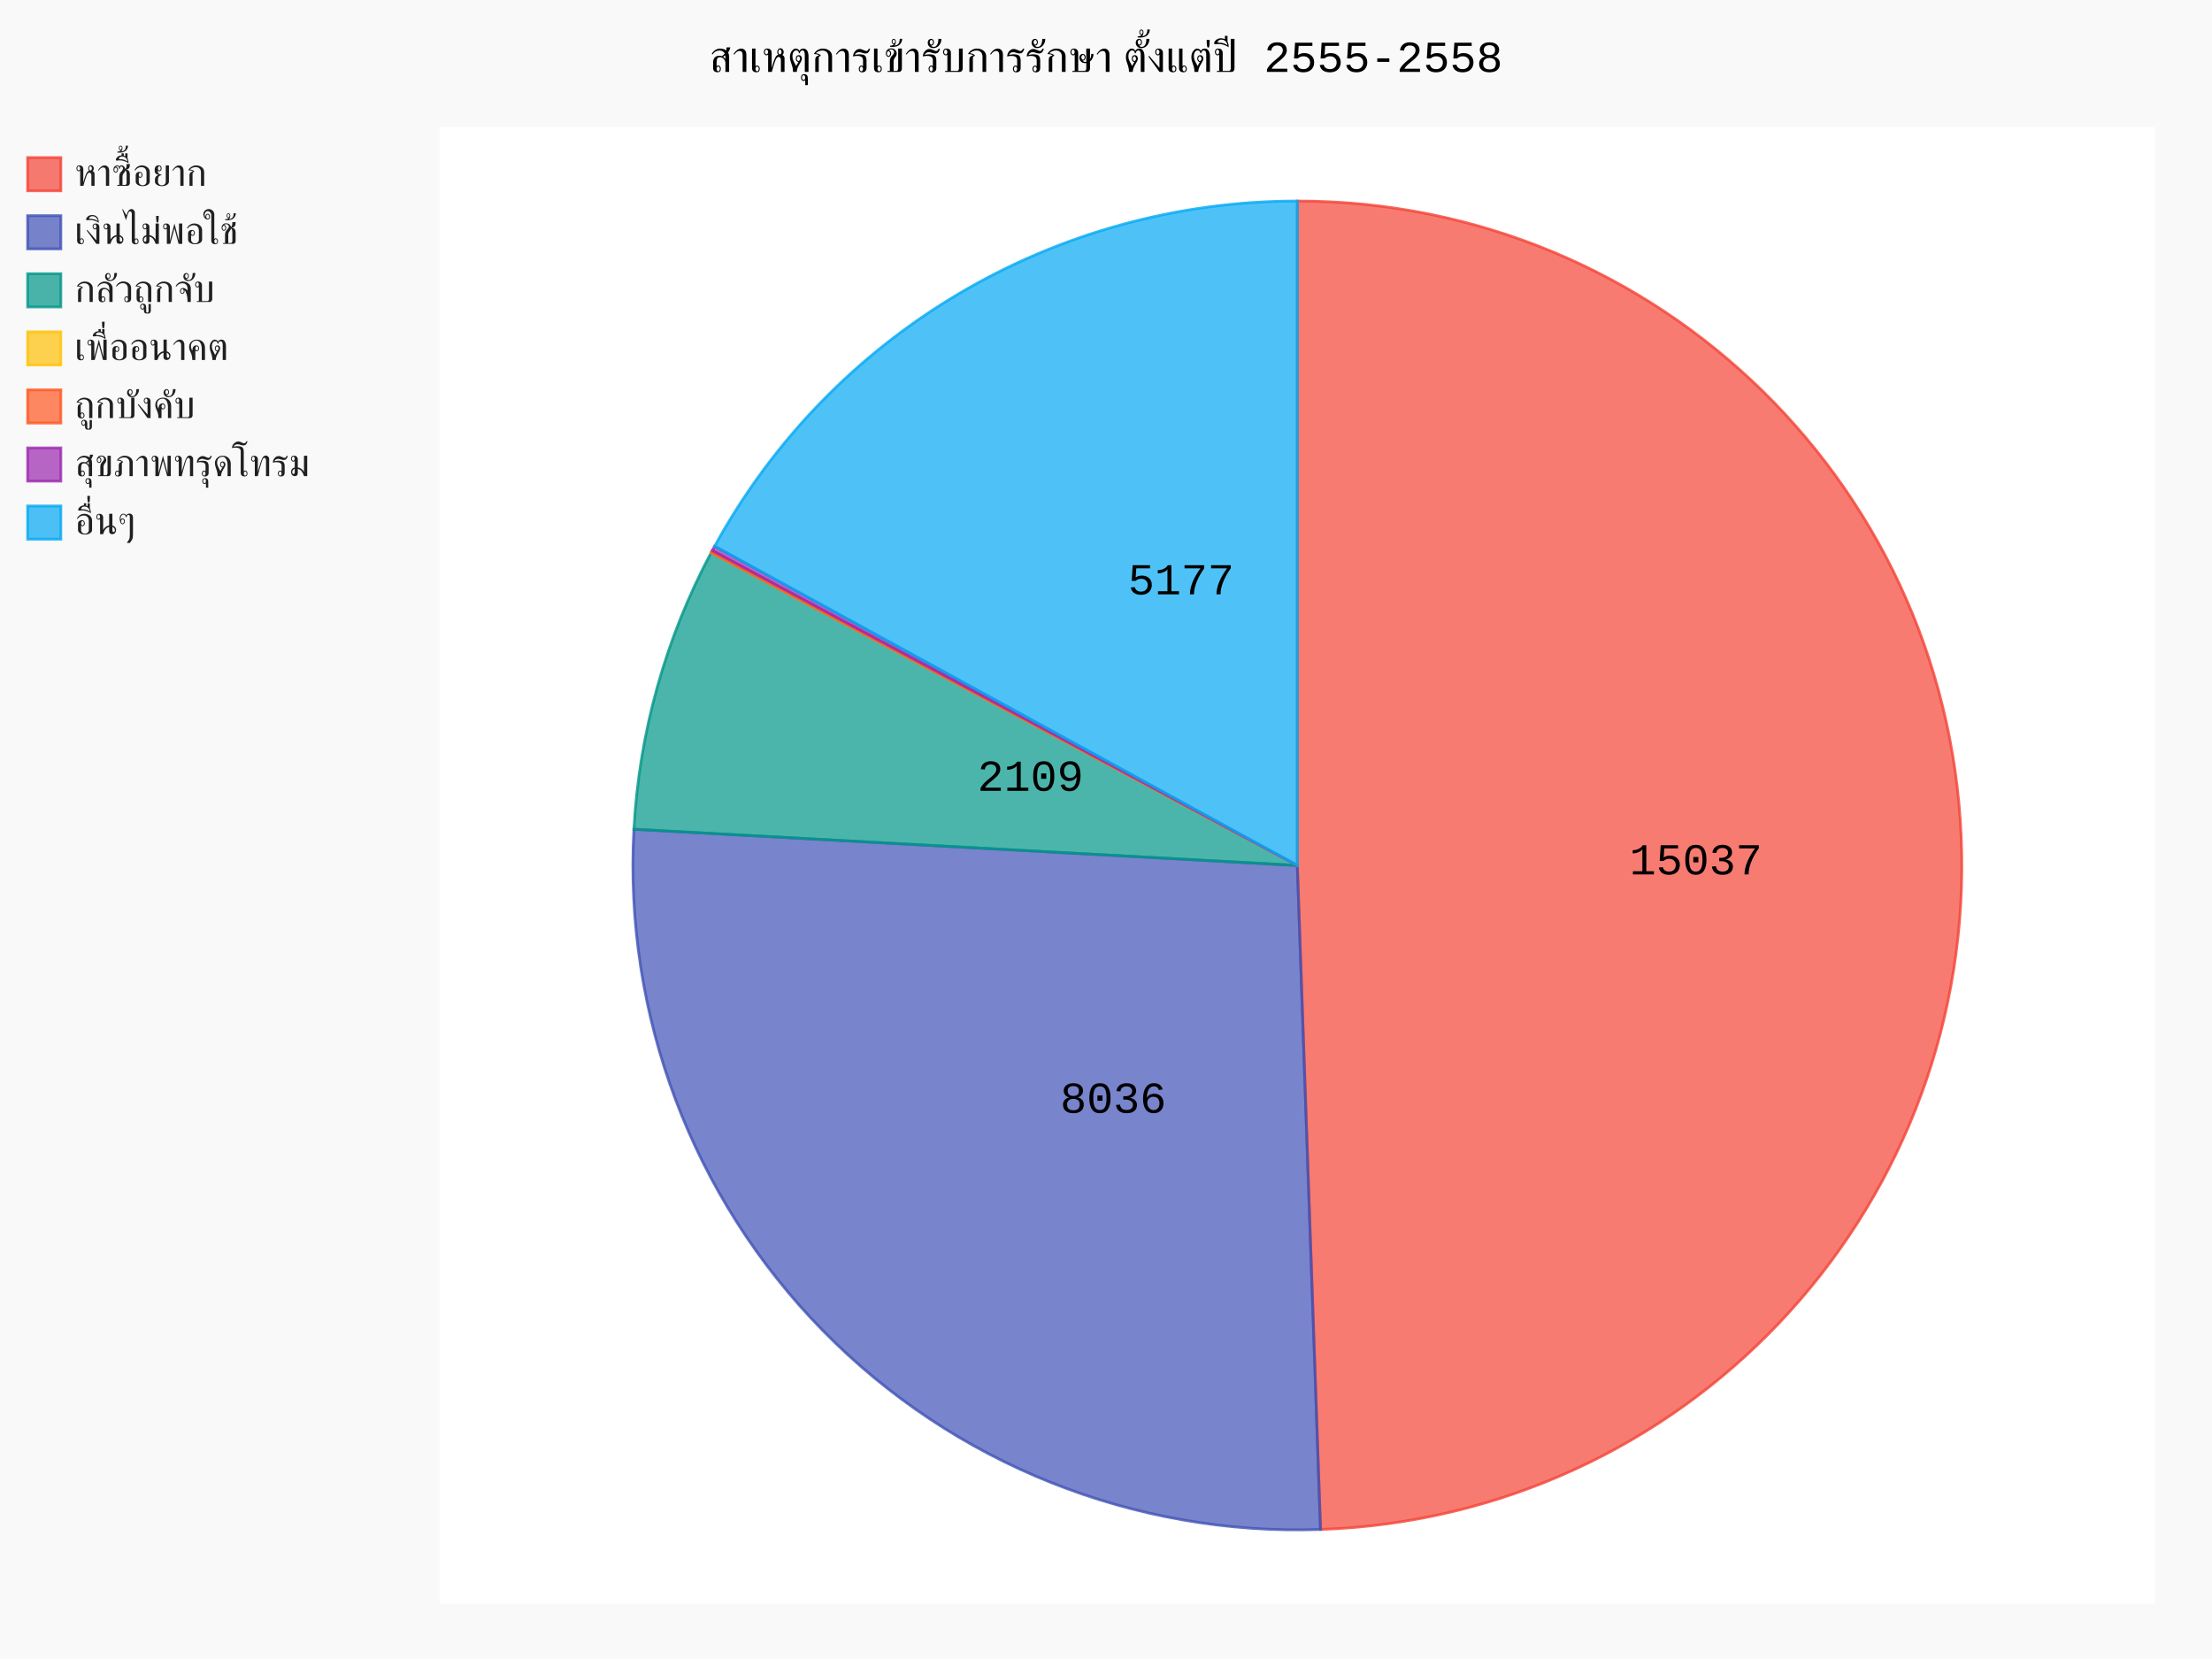
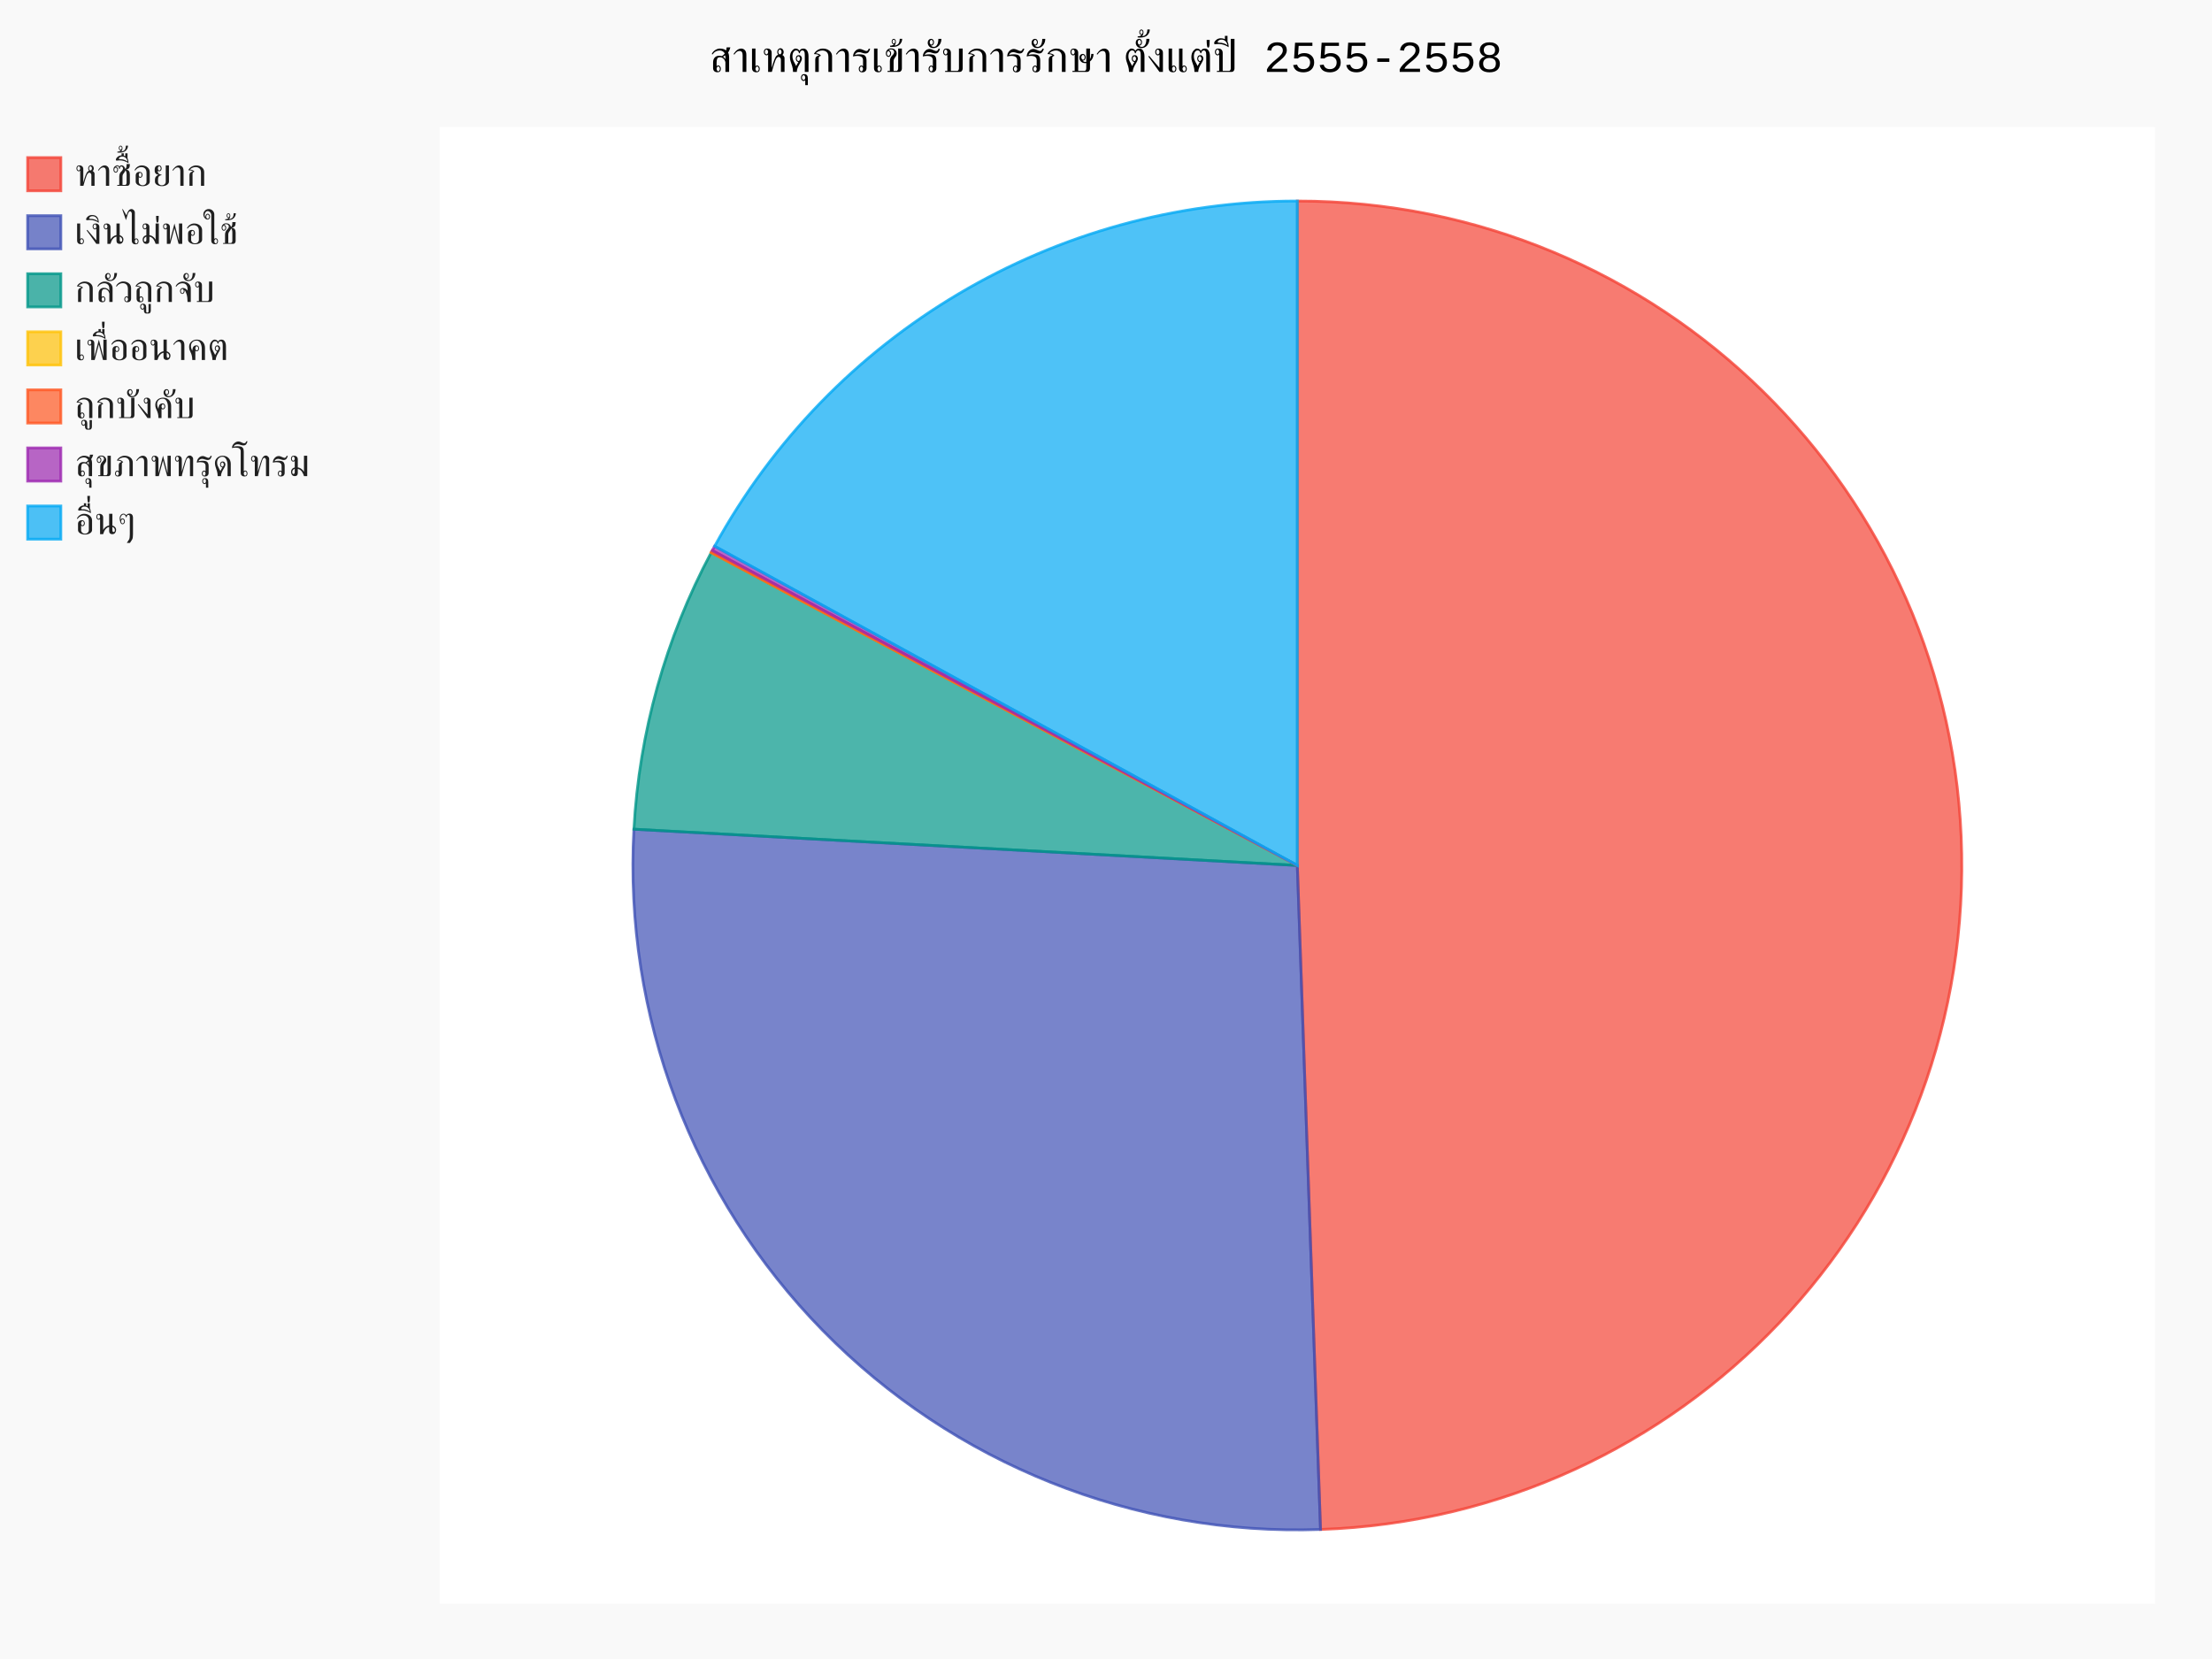
- <svg xmlns="http://www.w3.org/2000/svg" class="pygal-chart" id="chart-3e2861f7-8f61-4b23-905a-6f9d582e2932" viewBox="0 0 800 600">
+ <svg xmlns="http://www.w3.org/2000/svg" class="pygal-chart" id="chart-96cf2ed4-de5e-403e-af9b-9e739cc5991d" viewBox="0 0 800 600">
  <defs>
-     <style type="text/css">#chart-3e2861f7-8f61-4b23-905a-6f9d582e2932{-webkit-user-select:none;-webkit-font-smoothing:antialiased;font-family:Consolas,"Liberation Mono",Menlo,Courier,monospace}#chart-3e2861f7-8f61-4b23-905a-6f9d582e2932 .title{font-family:Consolas,"Liberation Mono",Menlo,Courier,monospace;font-size:16px}#chart-3e2861f7-8f61-4b23-905a-6f9d582e2932 .legends .legend text{font-family:Consolas,"Liberation Mono",Menlo,Courier,monospace;font-size:14px}#chart-3e2861f7-8f61-4b23-905a-6f9d582e2932 .axis text{font-family:Consolas,"Liberation Mono",Menlo,Courier,monospace;font-size:10px}#chart-3e2861f7-8f61-4b23-905a-6f9d582e2932 .axis text.major{font-family:Consolas,"Liberation Mono",Menlo,Courier,monospace;font-size:10px}#chart-3e2861f7-8f61-4b23-905a-6f9d582e2932 .text-overlay text.value{font-family:Consolas,"Liberation Mono",Menlo,Courier,monospace;font-size:16px}#chart-3e2861f7-8f61-4b23-905a-6f9d582e2932 .text-overlay text.label{font-family:Consolas,"Liberation Mono",Menlo,Courier,monospace;font-size:10px}#chart-3e2861f7-8f61-4b23-905a-6f9d582e2932 .tooltip{font-family:Consolas,"Liberation Mono",Menlo,Courier,monospace;font-size:14px}#chart-3e2861f7-8f61-4b23-905a-6f9d582e2932 text.no_data{font-family:Consolas,"Liberation Mono",Menlo,Courier,monospace;font-size:64px}
- #chart-3e2861f7-8f61-4b23-905a-6f9d582e2932{background-color:rgba(249,249,249,1)}#chart-3e2861f7-8f61-4b23-905a-6f9d582e2932 path,#chart-3e2861f7-8f61-4b23-905a-6f9d582e2932 line,#chart-3e2861f7-8f61-4b23-905a-6f9d582e2932 rect,#chart-3e2861f7-8f61-4b23-905a-6f9d582e2932 circle{-webkit-transition:150ms;-moz-transition:150ms;transition:150ms}#chart-3e2861f7-8f61-4b23-905a-6f9d582e2932 .graph &gt; .background{fill:rgba(249,249,249,1)}#chart-3e2861f7-8f61-4b23-905a-6f9d582e2932 .plot &gt; .background{fill:rgba(255,255,255,1)}#chart-3e2861f7-8f61-4b23-905a-6f9d582e2932 .graph{fill:rgba(0,0,0,.87)}#chart-3e2861f7-8f61-4b23-905a-6f9d582e2932 text.no_data{fill:rgba(0,0,0,1)}#chart-3e2861f7-8f61-4b23-905a-6f9d582e2932 .title{fill:rgba(0,0,0,1)}#chart-3e2861f7-8f61-4b23-905a-6f9d582e2932 .legends .legend text{fill:rgba(0,0,0,.87)}#chart-3e2861f7-8f61-4b23-905a-6f9d582e2932 .legends .legend:hover text{fill:rgba(0,0,0,1)}#chart-3e2861f7-8f61-4b23-905a-6f9d582e2932 .axis .line{stroke:rgba(0,0,0,1)}#chart-3e2861f7-8f61-4b23-905a-6f9d582e2932 .axis .guide.line{stroke:rgba(0,0,0,.54)}#chart-3e2861f7-8f61-4b23-905a-6f9d582e2932 .axis .major.line{stroke:rgba(0,0,0,.87)}#chart-3e2861f7-8f61-4b23-905a-6f9d582e2932 .axis text.major{fill:rgba(0,0,0,1)}#chart-3e2861f7-8f61-4b23-905a-6f9d582e2932 .axis.y .guides:hover .guide.line,#chart-3e2861f7-8f61-4b23-905a-6f9d582e2932 .line-graph .axis.x .guides:hover .guide.line,#chart-3e2861f7-8f61-4b23-905a-6f9d582e2932 .stackedline-graph .axis.x .guides:hover .guide.line,#chart-3e2861f7-8f61-4b23-905a-6f9d582e2932 .xy-graph .axis.x .guides:hover .guide.line{stroke:rgba(0,0,0,1)}#chart-3e2861f7-8f61-4b23-905a-6f9d582e2932 .axis .guides:hover text{fill:rgba(0,0,0,1)}#chart-3e2861f7-8f61-4b23-905a-6f9d582e2932 .reactive{fill-opacity:.7;stroke-opacity:.8}#chart-3e2861f7-8f61-4b23-905a-6f9d582e2932 .ci{stroke:rgba(0,0,0,.87)}#chart-3e2861f7-8f61-4b23-905a-6f9d582e2932 .reactive.active,#chart-3e2861f7-8f61-4b23-905a-6f9d582e2932 .active .reactive{fill-opacity:.8;stroke-opacity:.9;stroke-width:4}#chart-3e2861f7-8f61-4b23-905a-6f9d582e2932 .ci .reactive.active{stroke-width:1.5}#chart-3e2861f7-8f61-4b23-905a-6f9d582e2932 .series text{fill:rgba(0,0,0,1)}#chart-3e2861f7-8f61-4b23-905a-6f9d582e2932 .tooltip rect{fill:rgba(255,255,255,1);stroke:rgba(0,0,0,1);-webkit-transition:opacity 150ms;-moz-transition:opacity 150ms;transition:opacity 150ms}#chart-3e2861f7-8f61-4b23-905a-6f9d582e2932 .tooltip .label{fill:rgba(0,0,0,.87)}#chart-3e2861f7-8f61-4b23-905a-6f9d582e2932 .tooltip .label{fill:rgba(0,0,0,.87)}#chart-3e2861f7-8f61-4b23-905a-6f9d582e2932 .tooltip .legend{font-size:.8em;fill:rgba(0,0,0,.54)}#chart-3e2861f7-8f61-4b23-905a-6f9d582e2932 .tooltip .x_label{font-size:.6em;fill:rgba(0,0,0,1)}#chart-3e2861f7-8f61-4b23-905a-6f9d582e2932 .tooltip .xlink{font-size:.5em;text-decoration:underline}#chart-3e2861f7-8f61-4b23-905a-6f9d582e2932 .tooltip .value{font-size:1.5em}#chart-3e2861f7-8f61-4b23-905a-6f9d582e2932 .bound{font-size:.5em}#chart-3e2861f7-8f61-4b23-905a-6f9d582e2932 .max-value{font-size:.75em;fill:rgba(0,0,0,.54)}#chart-3e2861f7-8f61-4b23-905a-6f9d582e2932 .map-element{fill:rgba(255,255,255,1);stroke:rgba(0,0,0,.54) !important}#chart-3e2861f7-8f61-4b23-905a-6f9d582e2932 .map-element .reactive{fill-opacity:inherit;stroke-opacity:inherit}#chart-3e2861f7-8f61-4b23-905a-6f9d582e2932 .color-0,#chart-3e2861f7-8f61-4b23-905a-6f9d582e2932 .color-0 a:visited{stroke:#F44336;fill:#F44336}#chart-3e2861f7-8f61-4b23-905a-6f9d582e2932 .color-1,#chart-3e2861f7-8f61-4b23-905a-6f9d582e2932 .color-1 a:visited{stroke:#3F51B5;fill:#3F51B5}#chart-3e2861f7-8f61-4b23-905a-6f9d582e2932 .color-2,#chart-3e2861f7-8f61-4b23-905a-6f9d582e2932 .color-2 a:visited{stroke:#009688;fill:#009688}#chart-3e2861f7-8f61-4b23-905a-6f9d582e2932 .color-3,#chart-3e2861f7-8f61-4b23-905a-6f9d582e2932 .color-3 a:visited{stroke:#FFC107;fill:#FFC107}#chart-3e2861f7-8f61-4b23-905a-6f9d582e2932 .color-4,#chart-3e2861f7-8f61-4b23-905a-6f9d582e2932 .color-4 a:visited{stroke:#FF5722;fill:#FF5722}#chart-3e2861f7-8f61-4b23-905a-6f9d582e2932 .color-5,#chart-3e2861f7-8f61-4b23-905a-6f9d582e2932 .color-5 a:visited{stroke:#9C27B0;fill:#9C27B0}#chart-3e2861f7-8f61-4b23-905a-6f9d582e2932 .color-6,#chart-3e2861f7-8f61-4b23-905a-6f9d582e2932 .color-6 a:visited{stroke:#03A9F4;fill:#03A9F4}#chart-3e2861f7-8f61-4b23-905a-6f9d582e2932 .text-overlay .color-0 text{fill:black}#chart-3e2861f7-8f61-4b23-905a-6f9d582e2932 .text-overlay .color-1 text{fill:black}#chart-3e2861f7-8f61-4b23-905a-6f9d582e2932 .text-overlay .color-2 text{fill:black}#chart-3e2861f7-8f61-4b23-905a-6f9d582e2932 .text-overlay .color-3 text{fill:black}#chart-3e2861f7-8f61-4b23-905a-6f9d582e2932 .text-overlay .color-4 text{fill:black}#chart-3e2861f7-8f61-4b23-905a-6f9d582e2932 .text-overlay .color-5 text{fill:black}#chart-3e2861f7-8f61-4b23-905a-6f9d582e2932 .text-overlay .color-6 text{fill:black}
- #chart-3e2861f7-8f61-4b23-905a-6f9d582e2932 text.no_data{text-anchor:middle}#chart-3e2861f7-8f61-4b23-905a-6f9d582e2932 .guide.line{fill:none}#chart-3e2861f7-8f61-4b23-905a-6f9d582e2932 .centered{text-anchor:middle}#chart-3e2861f7-8f61-4b23-905a-6f9d582e2932 .title{text-anchor:middle}#chart-3e2861f7-8f61-4b23-905a-6f9d582e2932 .legends .legend text{fill-opacity:1}#chart-3e2861f7-8f61-4b23-905a-6f9d582e2932 .axis.x text{text-anchor:middle}#chart-3e2861f7-8f61-4b23-905a-6f9d582e2932 .axis.x:not(.web) text[transform]{text-anchor:start}#chart-3e2861f7-8f61-4b23-905a-6f9d582e2932 .axis.x:not(.web) text[transform].backwards{text-anchor:end}#chart-3e2861f7-8f61-4b23-905a-6f9d582e2932 .axis.y text{text-anchor:end}#chart-3e2861f7-8f61-4b23-905a-6f9d582e2932 .axis.y text[transform].backwards{text-anchor:start}#chart-3e2861f7-8f61-4b23-905a-6f9d582e2932 .axis.y2 text{text-anchor:start}#chart-3e2861f7-8f61-4b23-905a-6f9d582e2932 .axis.y2 text[transform].backwards{text-anchor:end}#chart-3e2861f7-8f61-4b23-905a-6f9d582e2932 .axis .guide.line{stroke-dasharray:4,4}#chart-3e2861f7-8f61-4b23-905a-6f9d582e2932 .axis .major.guide.line{stroke-dasharray:6,6}#chart-3e2861f7-8f61-4b23-905a-6f9d582e2932 .horizontal .axis.y .guide.line,#chart-3e2861f7-8f61-4b23-905a-6f9d582e2932 .horizontal .axis.y2 .guide.line,#chart-3e2861f7-8f61-4b23-905a-6f9d582e2932 .vertical .axis.x .guide.line{opacity:0}#chart-3e2861f7-8f61-4b23-905a-6f9d582e2932 .horizontal .axis.always_show .guide.line,#chart-3e2861f7-8f61-4b23-905a-6f9d582e2932 .vertical .axis.always_show .guide.line{opacity:1 !important}#chart-3e2861f7-8f61-4b23-905a-6f9d582e2932 .axis.y .guides:hover .guide.line,#chart-3e2861f7-8f61-4b23-905a-6f9d582e2932 .axis.y2 .guides:hover .guide.line,#chart-3e2861f7-8f61-4b23-905a-6f9d582e2932 .axis.x .guides:hover .guide.line{opacity:1}#chart-3e2861f7-8f61-4b23-905a-6f9d582e2932 .axis .guides:hover text{opacity:1}#chart-3e2861f7-8f61-4b23-905a-6f9d582e2932 .nofill{fill:none}#chart-3e2861f7-8f61-4b23-905a-6f9d582e2932 .subtle-fill{fill-opacity:.2}#chart-3e2861f7-8f61-4b23-905a-6f9d582e2932 .dot{stroke-width:1px;fill-opacity:1}#chart-3e2861f7-8f61-4b23-905a-6f9d582e2932 .dot.active{stroke-width:5px}#chart-3e2861f7-8f61-4b23-905a-6f9d582e2932 .dot.negative{fill:transparent}#chart-3e2861f7-8f61-4b23-905a-6f9d582e2932 text,#chart-3e2861f7-8f61-4b23-905a-6f9d582e2932 tspan{stroke:none !important}#chart-3e2861f7-8f61-4b23-905a-6f9d582e2932 .series text.active{opacity:1}#chart-3e2861f7-8f61-4b23-905a-6f9d582e2932 .tooltip rect{fill-opacity:.95;stroke-width:.5}#chart-3e2861f7-8f61-4b23-905a-6f9d582e2932 .tooltip text{fill-opacity:1}#chart-3e2861f7-8f61-4b23-905a-6f9d582e2932 .showable{visibility:hidden}#chart-3e2861f7-8f61-4b23-905a-6f9d582e2932 .showable.shown{visibility:visible}#chart-3e2861f7-8f61-4b23-905a-6f9d582e2932 .gauge-background{fill:rgba(229,229,229,1);stroke:none}#chart-3e2861f7-8f61-4b23-905a-6f9d582e2932 .bg-lines{stroke:rgba(249,249,249,1);stroke-width:2px}</style>
+     <style type="text/css">#chart-96cf2ed4-de5e-403e-af9b-9e739cc5991d{-webkit-user-select:none;-webkit-font-smoothing:antialiased;font-family:Consolas,"Liberation Mono",Menlo,Courier,monospace}#chart-96cf2ed4-de5e-403e-af9b-9e739cc5991d .title{font-family:Consolas,"Liberation Mono",Menlo,Courier,monospace;font-size:16px}#chart-96cf2ed4-de5e-403e-af9b-9e739cc5991d .legends .legend text{font-family:Consolas,"Liberation Mono",Menlo,Courier,monospace;font-size:14px}#chart-96cf2ed4-de5e-403e-af9b-9e739cc5991d .axis text{font-family:Consolas,"Liberation Mono",Menlo,Courier,monospace;font-size:10px}#chart-96cf2ed4-de5e-403e-af9b-9e739cc5991d .axis text.major{font-family:Consolas,"Liberation Mono",Menlo,Courier,monospace;font-size:10px}#chart-96cf2ed4-de5e-403e-af9b-9e739cc5991d .text-overlay text.value{font-family:Consolas,"Liberation Mono",Menlo,Courier,monospace;font-size:16px}#chart-96cf2ed4-de5e-403e-af9b-9e739cc5991d .text-overlay text.label{font-family:Consolas,"Liberation Mono",Menlo,Courier,monospace;font-size:10px}#chart-96cf2ed4-de5e-403e-af9b-9e739cc5991d .tooltip{font-family:Consolas,"Liberation Mono",Menlo,Courier,monospace;font-size:14px}#chart-96cf2ed4-de5e-403e-af9b-9e739cc5991d text.no_data{font-family:Consolas,"Liberation Mono",Menlo,Courier,monospace;font-size:64px}
+ #chart-96cf2ed4-de5e-403e-af9b-9e739cc5991d{background-color:rgba(249,249,249,1)}#chart-96cf2ed4-de5e-403e-af9b-9e739cc5991d path,#chart-96cf2ed4-de5e-403e-af9b-9e739cc5991d line,#chart-96cf2ed4-de5e-403e-af9b-9e739cc5991d rect,#chart-96cf2ed4-de5e-403e-af9b-9e739cc5991d circle{-webkit-transition:150ms;-moz-transition:150ms;transition:150ms}#chart-96cf2ed4-de5e-403e-af9b-9e739cc5991d .graph &gt; .background{fill:rgba(249,249,249,1)}#chart-96cf2ed4-de5e-403e-af9b-9e739cc5991d .plot &gt; .background{fill:rgba(255,255,255,1)}#chart-96cf2ed4-de5e-403e-af9b-9e739cc5991d .graph{fill:rgba(0,0,0,.87)}#chart-96cf2ed4-de5e-403e-af9b-9e739cc5991d text.no_data{fill:rgba(0,0,0,1)}#chart-96cf2ed4-de5e-403e-af9b-9e739cc5991d .title{fill:rgba(0,0,0,1)}#chart-96cf2ed4-de5e-403e-af9b-9e739cc5991d .legends .legend text{fill:rgba(0,0,0,.87)}#chart-96cf2ed4-de5e-403e-af9b-9e739cc5991d .legends .legend:hover text{fill:rgba(0,0,0,1)}#chart-96cf2ed4-de5e-403e-af9b-9e739cc5991d .axis .line{stroke:rgba(0,0,0,1)}#chart-96cf2ed4-de5e-403e-af9b-9e739cc5991d .axis .guide.line{stroke:rgba(0,0,0,.54)}#chart-96cf2ed4-de5e-403e-af9b-9e739cc5991d .axis .major.line{stroke:rgba(0,0,0,.87)}#chart-96cf2ed4-de5e-403e-af9b-9e739cc5991d .axis text.major{fill:rgba(0,0,0,1)}#chart-96cf2ed4-de5e-403e-af9b-9e739cc5991d .axis.y .guides:hover .guide.line,#chart-96cf2ed4-de5e-403e-af9b-9e739cc5991d .line-graph .axis.x .guides:hover .guide.line,#chart-96cf2ed4-de5e-403e-af9b-9e739cc5991d .stackedline-graph .axis.x .guides:hover .guide.line,#chart-96cf2ed4-de5e-403e-af9b-9e739cc5991d .xy-graph .axis.x .guides:hover .guide.line{stroke:rgba(0,0,0,1)}#chart-96cf2ed4-de5e-403e-af9b-9e739cc5991d .axis .guides:hover text{fill:rgba(0,0,0,1)}#chart-96cf2ed4-de5e-403e-af9b-9e739cc5991d .reactive{fill-opacity:.7;stroke-opacity:.8}#chart-96cf2ed4-de5e-403e-af9b-9e739cc5991d .ci{stroke:rgba(0,0,0,.87)}#chart-96cf2ed4-de5e-403e-af9b-9e739cc5991d .reactive.active,#chart-96cf2ed4-de5e-403e-af9b-9e739cc5991d .active .reactive{fill-opacity:.8;stroke-opacity:.9;stroke-width:4}#chart-96cf2ed4-de5e-403e-af9b-9e739cc5991d .ci .reactive.active{stroke-width:1.5}#chart-96cf2ed4-de5e-403e-af9b-9e739cc5991d .series text{fill:rgba(0,0,0,1)}#chart-96cf2ed4-de5e-403e-af9b-9e739cc5991d .tooltip rect{fill:rgba(255,255,255,1);stroke:rgba(0,0,0,1);-webkit-transition:opacity 150ms;-moz-transition:opacity 150ms;transition:opacity 150ms}#chart-96cf2ed4-de5e-403e-af9b-9e739cc5991d .tooltip .label{fill:rgba(0,0,0,.87)}#chart-96cf2ed4-de5e-403e-af9b-9e739cc5991d .tooltip .label{fill:rgba(0,0,0,.87)}#chart-96cf2ed4-de5e-403e-af9b-9e739cc5991d .tooltip .legend{font-size:.8em;fill:rgba(0,0,0,.54)}#chart-96cf2ed4-de5e-403e-af9b-9e739cc5991d .tooltip .x_label{font-size:.6em;fill:rgba(0,0,0,1)}#chart-96cf2ed4-de5e-403e-af9b-9e739cc5991d .tooltip .xlink{font-size:.5em;text-decoration:underline}#chart-96cf2ed4-de5e-403e-af9b-9e739cc5991d .tooltip .value{font-size:1.5em}#chart-96cf2ed4-de5e-403e-af9b-9e739cc5991d .bound{font-size:.5em}#chart-96cf2ed4-de5e-403e-af9b-9e739cc5991d .max-value{font-size:.75em;fill:rgba(0,0,0,.54)}#chart-96cf2ed4-de5e-403e-af9b-9e739cc5991d .map-element{fill:rgba(255,255,255,1);stroke:rgba(0,0,0,.54) !important}#chart-96cf2ed4-de5e-403e-af9b-9e739cc5991d .map-element .reactive{fill-opacity:inherit;stroke-opacity:inherit}#chart-96cf2ed4-de5e-403e-af9b-9e739cc5991d .color-0,#chart-96cf2ed4-de5e-403e-af9b-9e739cc5991d .color-0 a:visited{stroke:#F44336;fill:#F44336}#chart-96cf2ed4-de5e-403e-af9b-9e739cc5991d .color-1,#chart-96cf2ed4-de5e-403e-af9b-9e739cc5991d .color-1 a:visited{stroke:#3F51B5;fill:#3F51B5}#chart-96cf2ed4-de5e-403e-af9b-9e739cc5991d .color-2,#chart-96cf2ed4-de5e-403e-af9b-9e739cc5991d .color-2 a:visited{stroke:#009688;fill:#009688}#chart-96cf2ed4-de5e-403e-af9b-9e739cc5991d .color-3,#chart-96cf2ed4-de5e-403e-af9b-9e739cc5991d .color-3 a:visited{stroke:#FFC107;fill:#FFC107}#chart-96cf2ed4-de5e-403e-af9b-9e739cc5991d .color-4,#chart-96cf2ed4-de5e-403e-af9b-9e739cc5991d .color-4 a:visited{stroke:#FF5722;fill:#FF5722}#chart-96cf2ed4-de5e-403e-af9b-9e739cc5991d .color-5,#chart-96cf2ed4-de5e-403e-af9b-9e739cc5991d .color-5 a:visited{stroke:#9C27B0;fill:#9C27B0}#chart-96cf2ed4-de5e-403e-af9b-9e739cc5991d .color-6,#chart-96cf2ed4-de5e-403e-af9b-9e739cc5991d .color-6 a:visited{stroke:#03A9F4;fill:#03A9F4}#chart-96cf2ed4-de5e-403e-af9b-9e739cc5991d .text-overlay .color-0 text{fill:black}#chart-96cf2ed4-de5e-403e-af9b-9e739cc5991d .text-overlay .color-1 text{fill:black}#chart-96cf2ed4-de5e-403e-af9b-9e739cc5991d .text-overlay .color-2 text{fill:black}#chart-96cf2ed4-de5e-403e-af9b-9e739cc5991d .text-overlay .color-3 text{fill:black}#chart-96cf2ed4-de5e-403e-af9b-9e739cc5991d .text-overlay .color-4 text{fill:black}#chart-96cf2ed4-de5e-403e-af9b-9e739cc5991d .text-overlay .color-5 text{fill:black}#chart-96cf2ed4-de5e-403e-af9b-9e739cc5991d .text-overlay .color-6 text{fill:black}
+ #chart-96cf2ed4-de5e-403e-af9b-9e739cc5991d text.no_data{text-anchor:middle}#chart-96cf2ed4-de5e-403e-af9b-9e739cc5991d .guide.line{fill:none}#chart-96cf2ed4-de5e-403e-af9b-9e739cc5991d .centered{text-anchor:middle}#chart-96cf2ed4-de5e-403e-af9b-9e739cc5991d .title{text-anchor:middle}#chart-96cf2ed4-de5e-403e-af9b-9e739cc5991d .legends .legend text{fill-opacity:1}#chart-96cf2ed4-de5e-403e-af9b-9e739cc5991d .axis.x text{text-anchor:middle}#chart-96cf2ed4-de5e-403e-af9b-9e739cc5991d .axis.x:not(.web) text[transform]{text-anchor:start}#chart-96cf2ed4-de5e-403e-af9b-9e739cc5991d .axis.x:not(.web) text[transform].backwards{text-anchor:end}#chart-96cf2ed4-de5e-403e-af9b-9e739cc5991d .axis.y text{text-anchor:end}#chart-96cf2ed4-de5e-403e-af9b-9e739cc5991d .axis.y text[transform].backwards{text-anchor:start}#chart-96cf2ed4-de5e-403e-af9b-9e739cc5991d .axis.y2 text{text-anchor:start}#chart-96cf2ed4-de5e-403e-af9b-9e739cc5991d .axis.y2 text[transform].backwards{text-anchor:end}#chart-96cf2ed4-de5e-403e-af9b-9e739cc5991d .axis .guide.line{stroke-dasharray:4,4}#chart-96cf2ed4-de5e-403e-af9b-9e739cc5991d .axis .major.guide.line{stroke-dasharray:6,6}#chart-96cf2ed4-de5e-403e-af9b-9e739cc5991d .horizontal .axis.y .guide.line,#chart-96cf2ed4-de5e-403e-af9b-9e739cc5991d .horizontal .axis.y2 .guide.line,#chart-96cf2ed4-de5e-403e-af9b-9e739cc5991d .vertical .axis.x .guide.line{opacity:0}#chart-96cf2ed4-de5e-403e-af9b-9e739cc5991d .horizontal .axis.always_show .guide.line,#chart-96cf2ed4-de5e-403e-af9b-9e739cc5991d .vertical .axis.always_show .guide.line{opacity:1 !important}#chart-96cf2ed4-de5e-403e-af9b-9e739cc5991d .axis.y .guides:hover .guide.line,#chart-96cf2ed4-de5e-403e-af9b-9e739cc5991d .axis.y2 .guides:hover .guide.line,#chart-96cf2ed4-de5e-403e-af9b-9e739cc5991d .axis.x .guides:hover .guide.line{opacity:1}#chart-96cf2ed4-de5e-403e-af9b-9e739cc5991d .axis .guides:hover text{opacity:1}#chart-96cf2ed4-de5e-403e-af9b-9e739cc5991d .nofill{fill:none}#chart-96cf2ed4-de5e-403e-af9b-9e739cc5991d .subtle-fill{fill-opacity:.2}#chart-96cf2ed4-de5e-403e-af9b-9e739cc5991d .dot{stroke-width:1px;fill-opacity:1}#chart-96cf2ed4-de5e-403e-af9b-9e739cc5991d .dot.active{stroke-width:5px}#chart-96cf2ed4-de5e-403e-af9b-9e739cc5991d .dot.negative{fill:transparent}#chart-96cf2ed4-de5e-403e-af9b-9e739cc5991d text,#chart-96cf2ed4-de5e-403e-af9b-9e739cc5991d tspan{stroke:none !important}#chart-96cf2ed4-de5e-403e-af9b-9e739cc5991d .series text.active{opacity:1}#chart-96cf2ed4-de5e-403e-af9b-9e739cc5991d .tooltip rect{fill-opacity:.95;stroke-width:.5}#chart-96cf2ed4-de5e-403e-af9b-9e739cc5991d .tooltip text{fill-opacity:1}#chart-96cf2ed4-de5e-403e-af9b-9e739cc5991d .showable{visibility:hidden}#chart-96cf2ed4-de5e-403e-af9b-9e739cc5991d .showable.shown{visibility:visible}#chart-96cf2ed4-de5e-403e-af9b-9e739cc5991d .gauge-background{fill:rgba(229,229,229,1);stroke:none}#chart-96cf2ed4-de5e-403e-af9b-9e739cc5991d .bg-lines{stroke:rgba(249,249,249,1);stroke-width:2px}</style>
  </defs>
  <g class="graph pie-graph vertical">
    <rect class="background" height="600" width="800" x="0" y="0" />
    <g class="plot" transform="translate(159, 46)">
      <rect class="background" height="534" width="620.4" x="0" y="0" />
      <g class="series serie-0 color-0">
        <g class="slices">
          <g class="slice">
            <path class="slice reactive tooltip-trigger" d="M310.2 26.7 A240.3 240.3 0 0 1 318.589 507.154 L310.2 267 A0 0 0 0 0 310.2 267 z" />
          </g>
        </g>
      </g>
      <g class="series serie-1 color-1">
        <g class="slices">
          <g class="slice">
            <path class="slice reactive tooltip-trigger" d="M318.589 507.154 A240.3 240.3 0 0 1 70.257 253.9 L310.2 267 A0 0 0 0 0 310.2 267 z" />
          </g>
        </g>
      </g>
      <g class="series serie-2 color-2">
        <g class="slices">
          <g class="slice">
            <path class="slice reactive tooltip-trigger" d="M70.257 253.9 A240.3 240.3 0 0 1 98.206 153.852 L310.2 267 A0 0 0 0 0 310.2 267 z" />
          </g>
        </g>
      </g>
      <g class="series serie-3 color-3">
        <g class="slices">
          <g class="slice">
            <path class="slice reactive tooltip-trigger" d="M98.206 153.852 A240.3 240.3 0 0 1 98.229 153.808 L310.2 267 A0 0 0 0 0 310.2 267 z" />
          </g>
        </g>
      </g>
      <g class="series serie-4 color-4">
        <g class="slices">
          <g class="slice">
            <path class="slice reactive tooltip-trigger" d="M98.229 153.808 A240.3 240.3 0 0 1 98.604 153.108 L310.2 267 A0 0 0 0 0 310.2 267 z" />
          </g>
        </g>
      </g>
      <g class="series serie-5 color-5">
        <g class="slices">
          <g class="slice">
            <path class="slice reactive tooltip-trigger" d="M98.604 153.108 A240.3 240.3 0 0 1 99.457 151.538 L310.2 267 A0 0 0 0 0 310.2 267 z" />
          </g>
        </g>
      </g>
      <g class="series serie-6 color-6">
        <g class="slices">
          <g class="slice">
            <path class="slice reactive tooltip-trigger" d="M99.457 151.538 A240.3 240.3 0 0 1 310.2 26.7 L310.2 267 A0 0 0 0 0 310.2 267 z" />
          </g>
        </g>
      </g>
    </g>
    <g class="titles">
      <text class="title plot_title" x="400.0" y="26">สาเหตุการเข้ารับการรักษา ตั้งแต่ปี 2555-2558</text>
    </g>
    <g class="plot overlay" transform="translate(159, 46)">
      <g class="series serie-0 color-0" />
      <g class="series serie-1 color-1" />
      <g class="series serie-2 color-2" />
      <g class="series serie-3 color-3" />
      <g class="series serie-4 color-4" />
      <g class="series serie-5 color-5" />
      <g class="series serie-6 color-6" />
    </g>
    <g class="plot text-overlay" transform="translate(159, 46)">
-       <g class="series serie-0 color-0">
-         <text class="value" text-anchor="left" x="430.332" y="270.236">15037</text>
-       </g>
-       <g class="series serie-1 color-1">
-         <text class="value" text-anchor="left" x="224.411" y="356.454">8036</text>
-       </g>
-       <g class="series serie-2 color-2">
-         <text class="value" text-anchor="left" x="194.48" y="240.007">2109</text>
-       </g>
+       <g class="series serie-0 color-0" />
+       <g class="series serie-1 color-1" />
+       <g class="series serie-2 color-2" />
      <g class="series serie-3 color-3" />
      <g class="series serie-4 color-4" />
      <g class="series serie-5 color-5" />
-       <g class="series serie-6 color-6">
-         <text class="value" text-anchor="left" x="248.964" y="168.959">5177</text>
-       </g>
+       <g class="series serie-6 color-6" />
    </g>
    <g class="plot tooltip-overlay" transform="translate(159, 46)">
      <g class="tooltip" style="opacity: 0" transform="translate(0 0)">
        <rect class="tooltip-box" height="0" rx="0" ry="0" width="0" />
        <g class="text" />
      </g>
    </g>
    <g class="legends" transform="translate(10, 56)">
      <g class="legend reactive activate-serie" id="activate-serie-0">
        <rect class="color-0 reactive" height="12" width="12" x="0.0" y="1.0" />
        <text x="17.0" y="11.2">หาซื้อยาก</text>
      </g>
      <g class="legend reactive activate-serie" id="activate-serie-1">
        <rect class="color-1 reactive" height="12" width="12" x="0.0" y="22.0" />
        <text x="17.0" y="32.2">เงินไม่พอใช้</text>
      </g>
      <g class="legend reactive activate-serie" id="activate-serie-2">
        <rect class="color-2 reactive" height="12" width="12" x="0.0" y="43.0" />
        <text x="17.0" y="53.2">กลัวถูกจับ</text>
      </g>
      <g class="legend reactive activate-serie" id="activate-serie-3">
        <rect class="color-3 reactive" height="12" width="12" x="0.0" y="64.0" />
        <text x="17.0" y="74.2">เพื่ออนาคต</text>
      </g>
      <g class="legend reactive activate-serie" id="activate-serie-4">
        <rect class="color-4 reactive" height="12" width="12" x="0.0" y="85.0" />
        <text x="17.0" y="95.2">ถูกบังคับ</text>
      </g>
      <g class="legend reactive activate-serie" id="activate-serie-5">
        <rect class="color-5 reactive" height="12" width="12" x="0.0" y="106.0" />
        <text x="17.0" y="116.2">สุขภาพทรุดโทรม</text>
      </g>
      <g class="legend reactive activate-serie" id="activate-serie-6">
        <rect class="color-6 reactive" height="12" width="12" x="0.0" y="127.0" />
        <text x="17.0" y="137.2">อื่นๆ</text>
      </g>
    </g>
    <g class="legends" transform="translate(790, 56)" />
  </g>
</svg>
